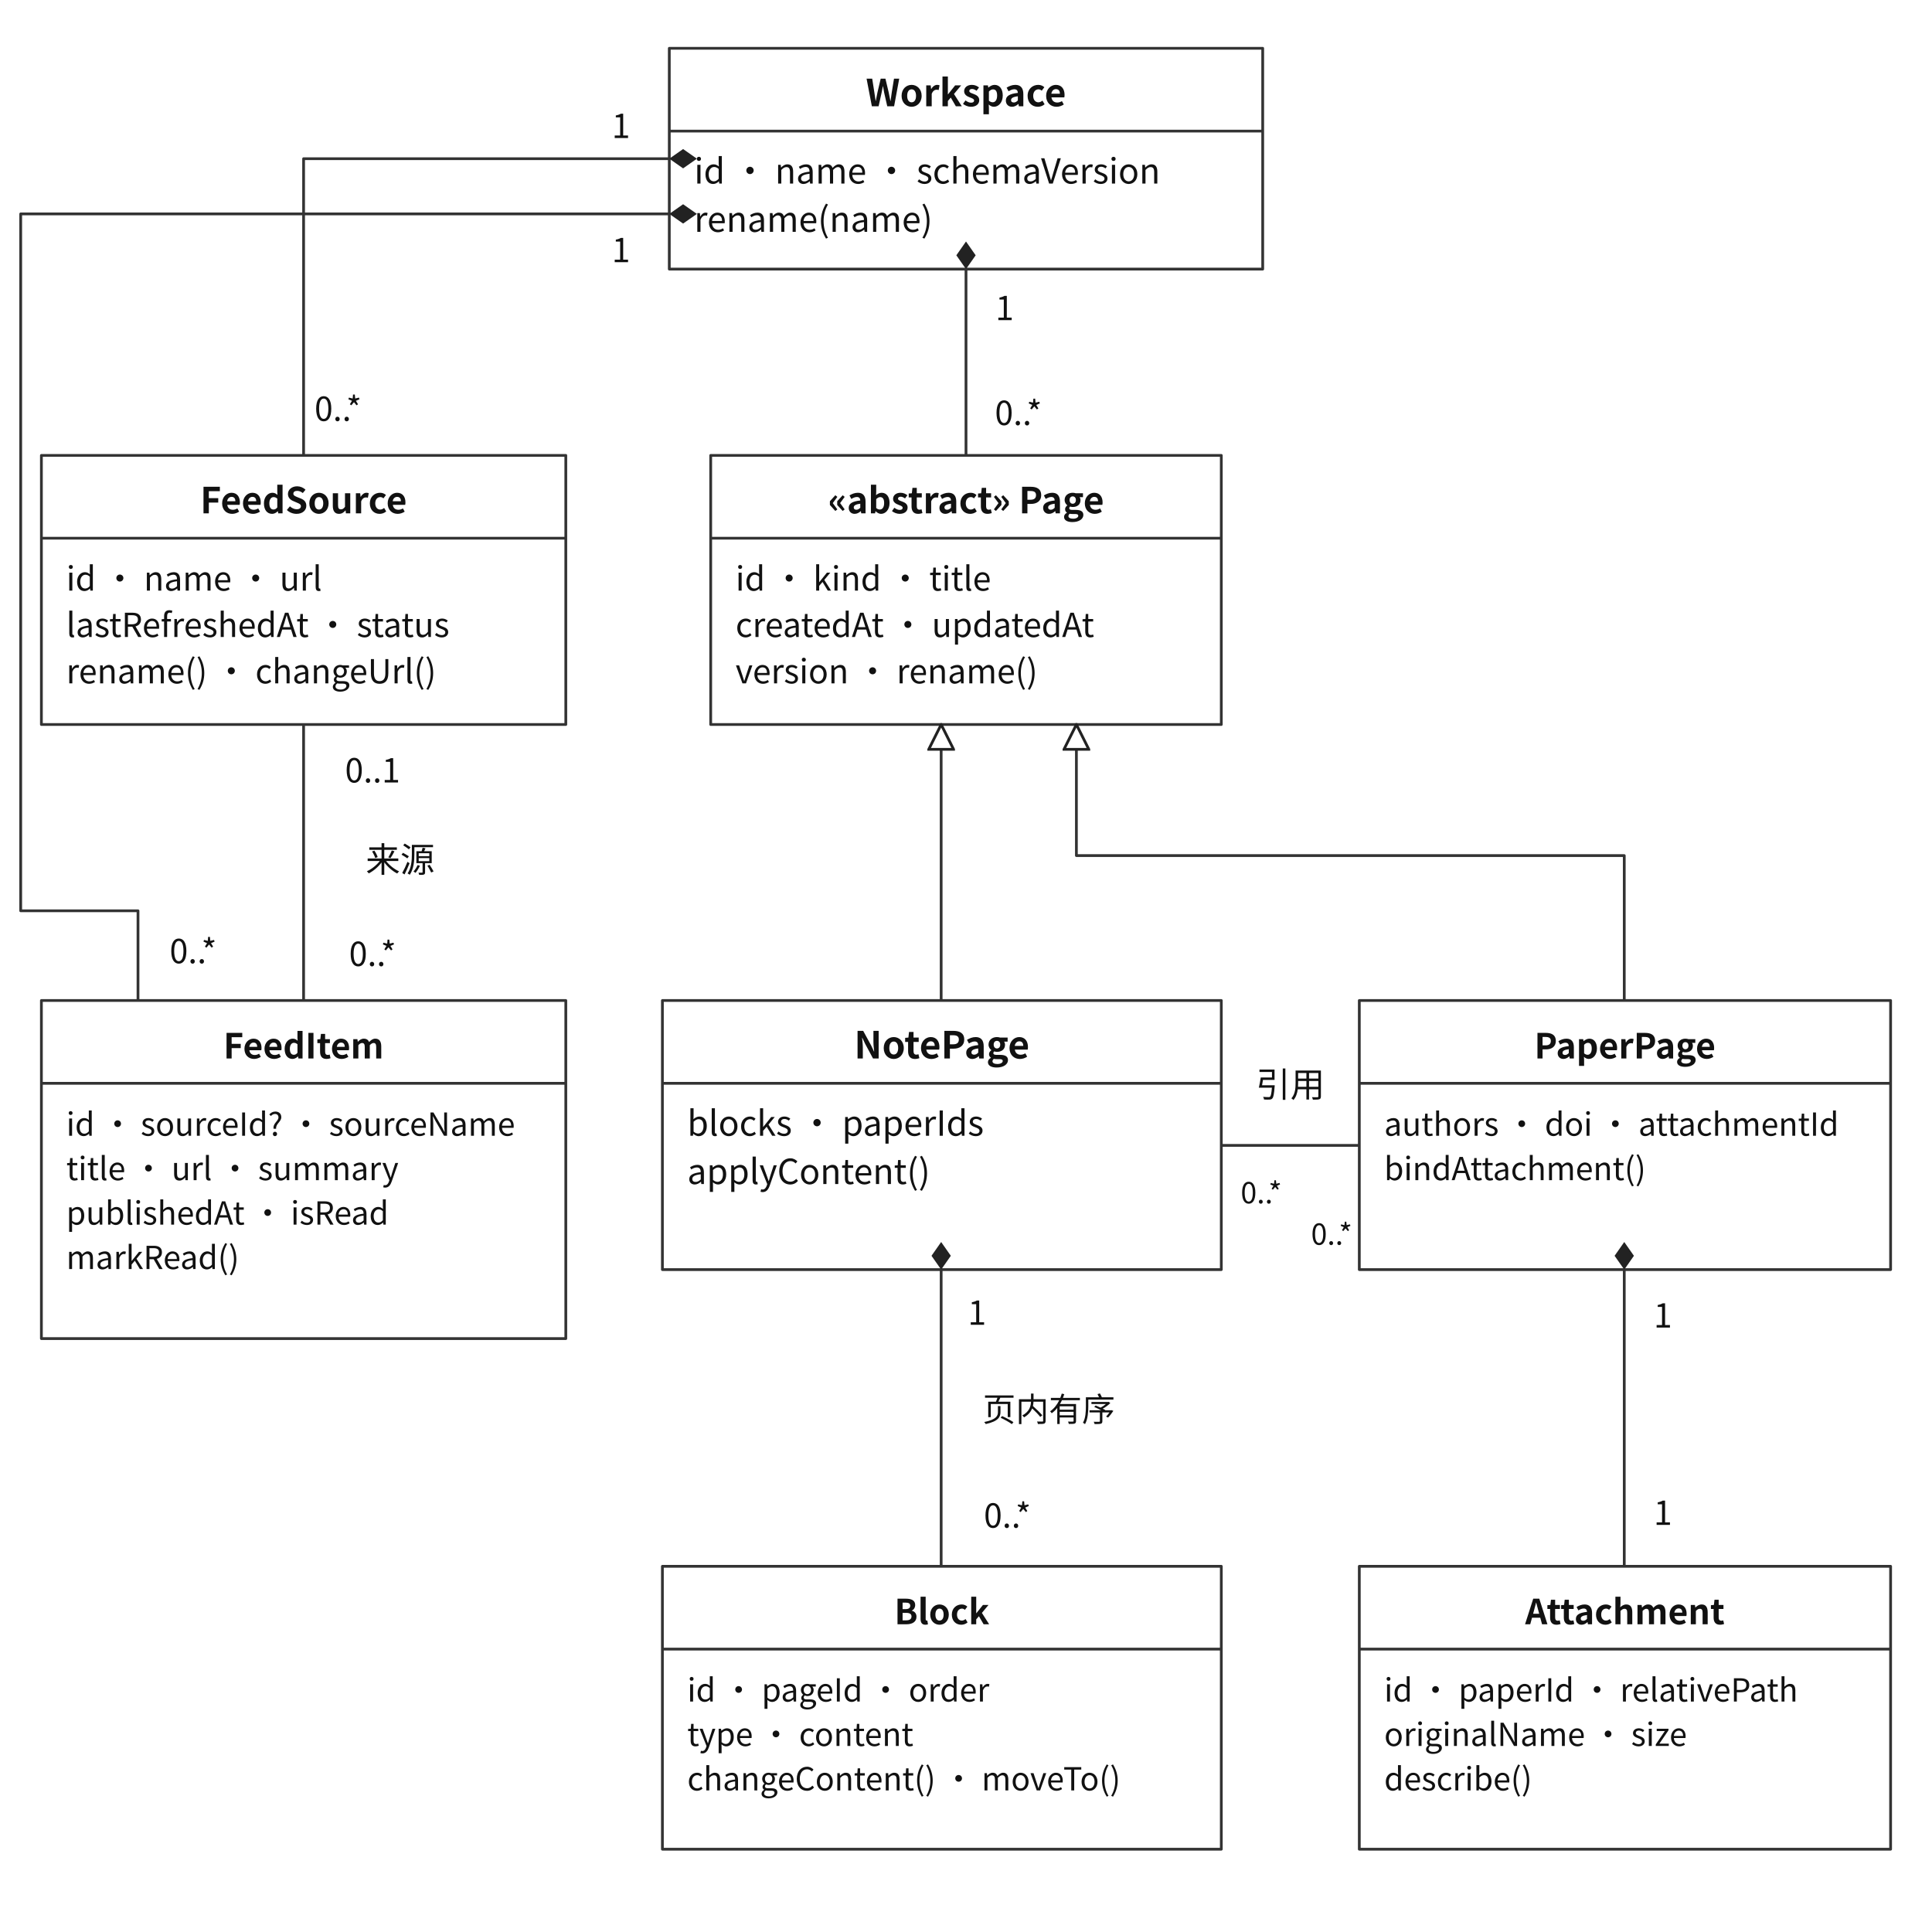
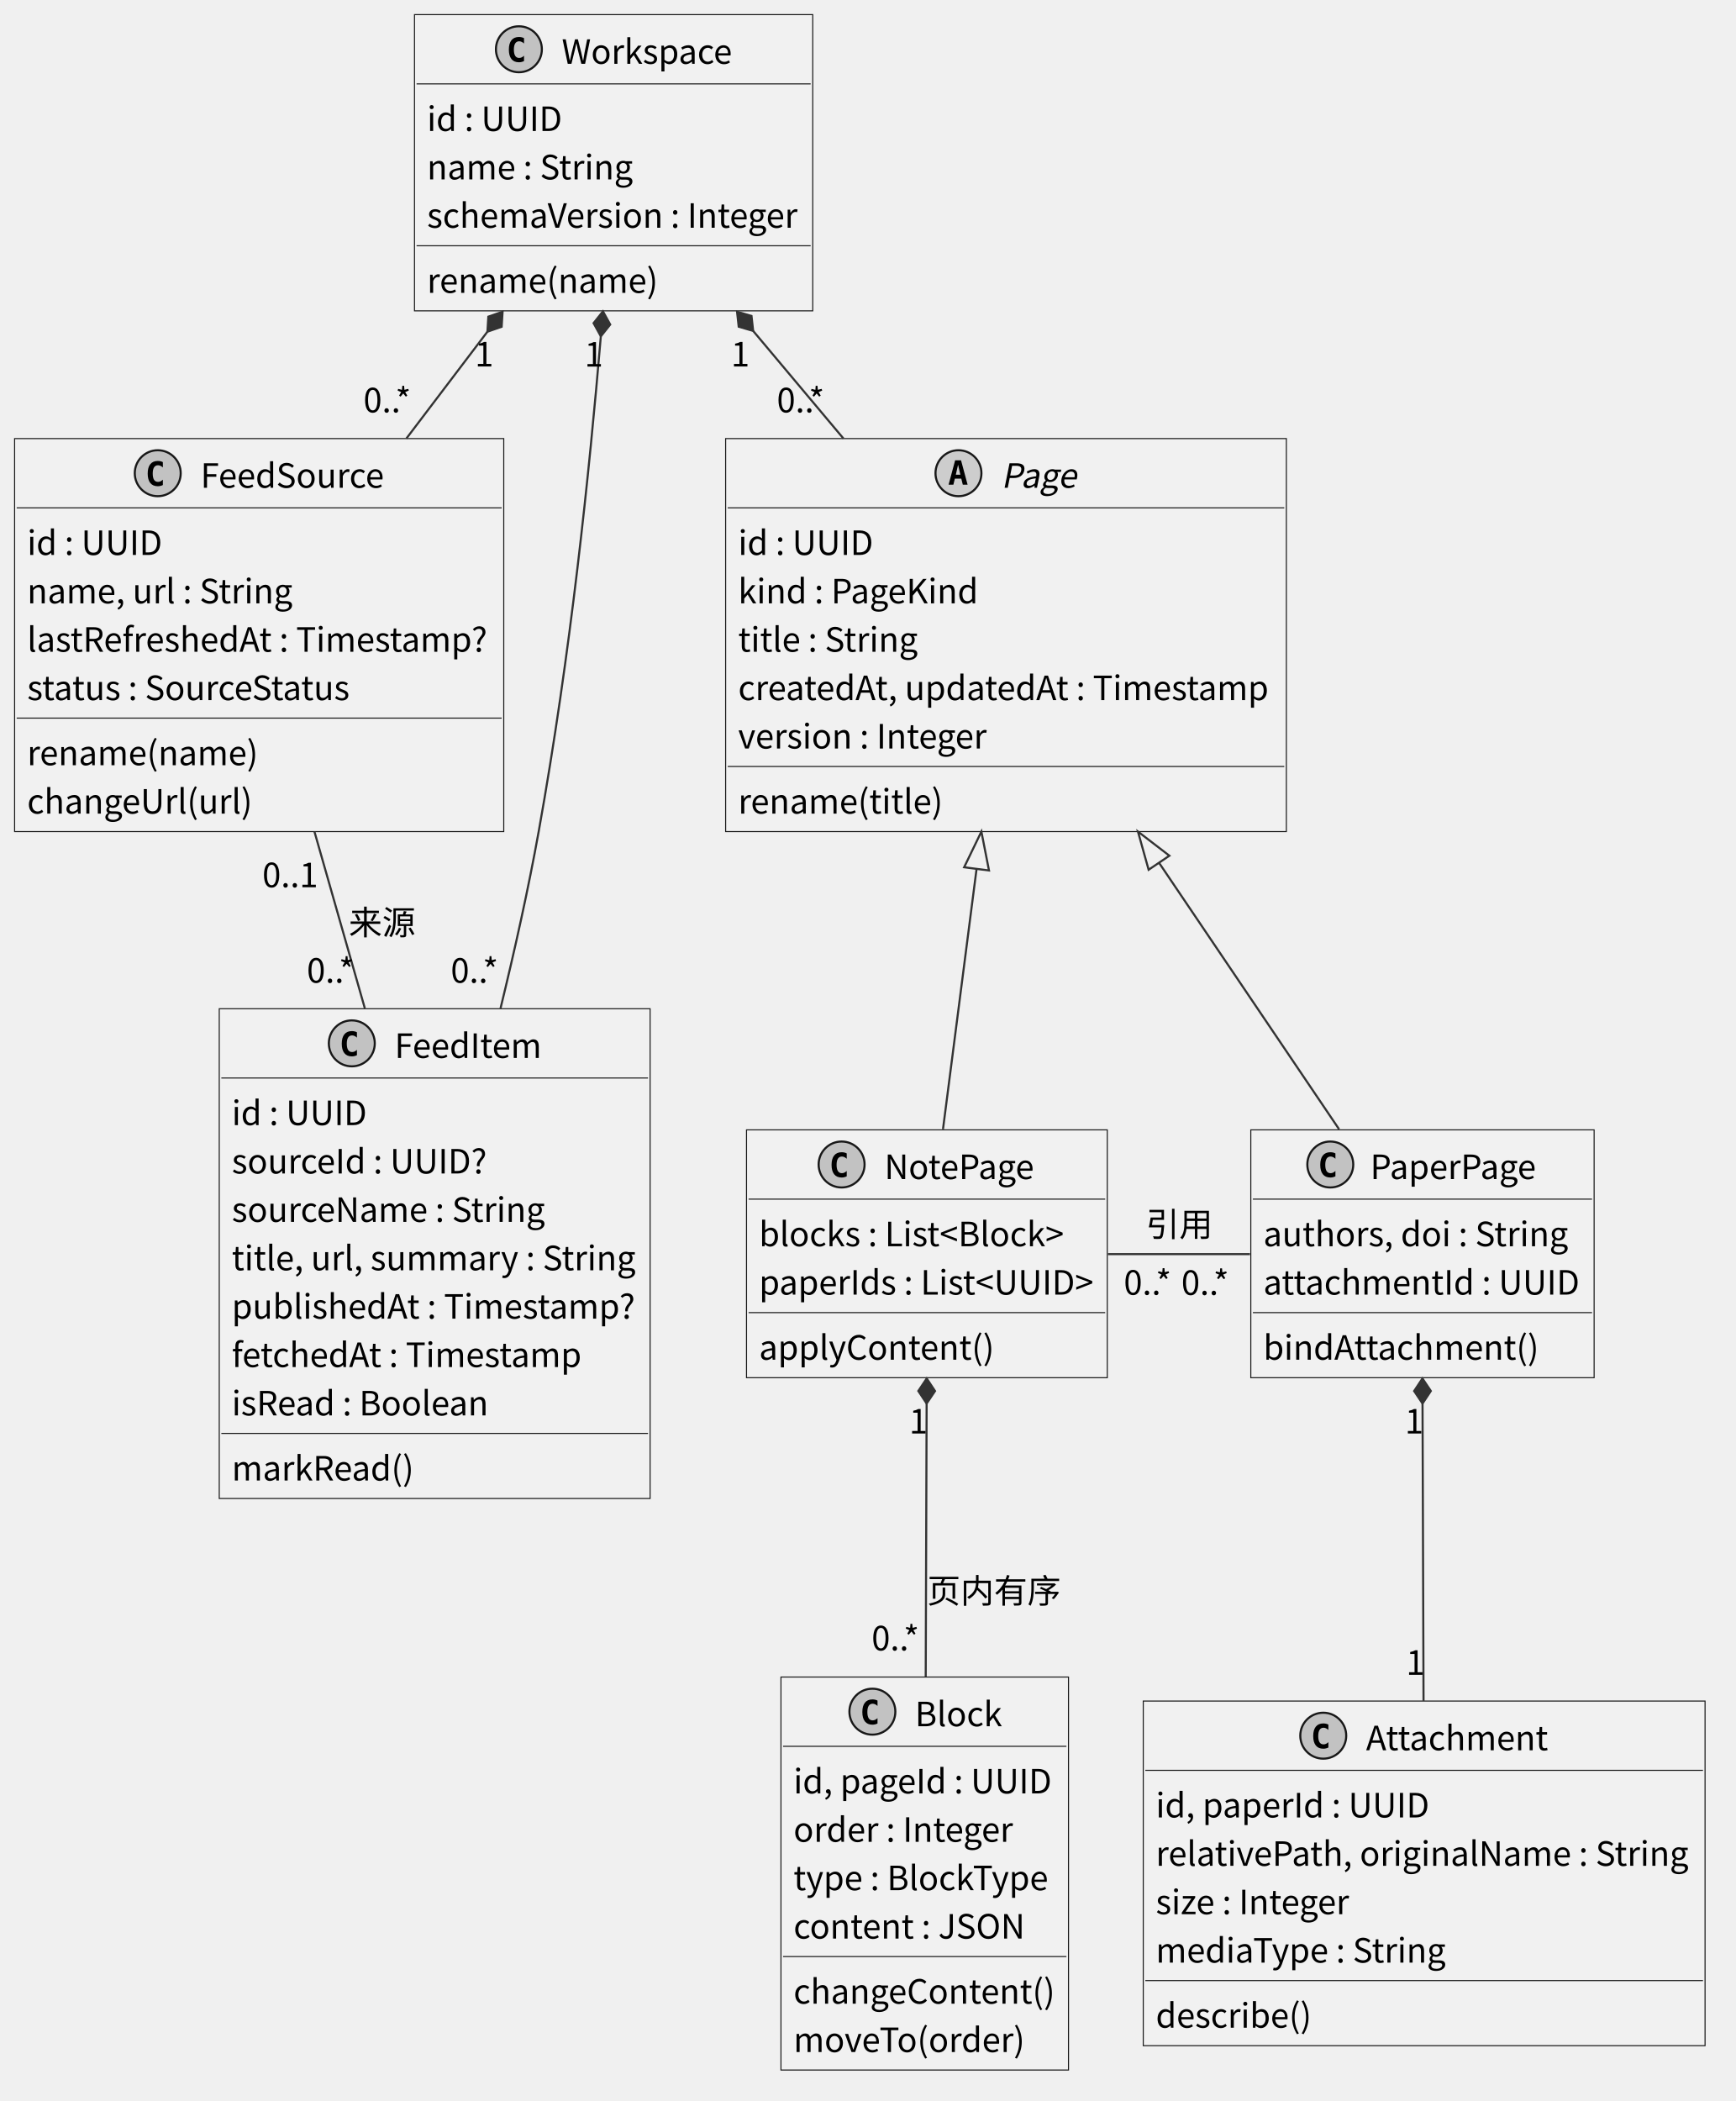
- <svg xmlns="http://www.w3.org/2000/svg" width="1400" height="1400" viewBox="0 0 1400 1400">
-   <defs>
-     <marker id="arrow" viewBox="0 0 12 12" refX="11" refY="6" markerWidth="12" markerHeight="12" orient="auto-start-reverse" markerUnits="userSpaceOnUse">
-       <path d="M1 1 L11 6 L1 11" fill="none" stroke="#222" stroke-width="2" />
-     </marker>
-     <marker id="triangle" viewBox="0 0 20 20" refX="19" refY="10" markerWidth="20" markerHeight="20" orient="auto" markerUnits="userSpaceOnUse">
-       <path d="M1 1 L19 10 L1 19 Z" fill="white" stroke="#222" stroke-width="2" />
-     </marker>
-     <marker id="diamond" viewBox="0 0 22 16" refX="1" refY="8" markerWidth="22" markerHeight="16" orient="auto-start-reverse" markerUnits="userSpaceOnUse">
-       <path d="M1 8 L11 1 L21 8 L11 15 Z" fill="#222" />
-     </marker>
-   </defs>
-   <rect width="1400" height="1400" fill="white" />
-   <g font-family="Noto Sans CJK SC, sans-serif" fill="#111" stroke-linejoin="round">
-     <rect x="485" y="35" width="430" height="160" fill="white" stroke="#333" stroke-width="2" rx="0" />
-     <text x="700.0" y="77.0" text-anchor="middle" font-size="27" font-weight="bold">Workspace</text>
-     <line x1="485" y1="95" x2="915" y2="95" stroke="#333" stroke-width="2" />
-     <text x="503" y="133.0" text-anchor="start" font-size="25">id · name · schemaVersion</text>
-     <text x="503" y="168.0" text-anchor="start" font-size="25">rename(name)</text>
-     <rect x="30" y="330" width="380" height="195" fill="white" stroke="#333" stroke-width="2" rx="0" />
-     <text x="220.0" y="372.0" text-anchor="middle" font-size="26" font-weight="bold">FeedSource</text>
-     <line x1="30" y1="390" x2="410" y2="390" stroke="#333" stroke-width="2" />
-     <text x="48" y="428.0" text-anchor="start" font-size="24">id · name · url</text>
-     <text x="48" y="461.6" text-anchor="start" font-size="24">lastRefreshedAt · status</text>
-     <text x="48" y="495.2" text-anchor="start" font-size="24">rename() · changeUrl()</text>
-     <rect x="30" y="725" width="380" height="245" fill="white" stroke="#333" stroke-width="2" rx="0" />
-     <text x="220.0" y="767.0" text-anchor="middle" font-size="25" font-weight="bold">FeedItem</text>
-     <line x1="30" y1="785" x2="410" y2="785" stroke="#333" stroke-width="2" />
-     <text x="48" y="823.0" text-anchor="start" font-size="23">id · sourceId? · sourceName</text>
-     <text x="48" y="855.2" text-anchor="start" font-size="23">title · url · summary</text>
-     <text x="48" y="887.4" text-anchor="start" font-size="23">publishedAt · isRead</text>
-     <text x="48" y="919.6" text-anchor="start" font-size="23">markRead()</text>
-     <rect x="515" y="330" width="370" height="195" fill="white" stroke="#333" stroke-width="2" rx="0" />
-     <text x="700.0" y="372.0" text-anchor="middle" font-size="26" font-weight="bold">«abstract» Page</text>
-     <line x1="515" y1="390" x2="885" y2="390" stroke="#333" stroke-width="2" />
-     <text x="533" y="428.0" text-anchor="start" font-size="24">id · kind · title</text>
-     <text x="533" y="461.6" text-anchor="start" font-size="24">createdAt · updatedAt</text>
-     <text x="533" y="495.2" text-anchor="start" font-size="24">version · rename()</text>
-     <rect x="480" y="725" width="405" height="195" fill="white" stroke="#333" stroke-width="2" rx="0" />
-     <text x="682.5" y="767.0" text-anchor="middle" font-size="27" font-weight="bold">NotePage</text>
-     <line x1="480" y1="785" x2="885" y2="785" stroke="#333" stroke-width="2" />
-     <text x="498" y="823.0" text-anchor="start" font-size="25">blocks · paperIds</text>
-     <text x="498" y="858.0" text-anchor="start" font-size="25">applyContent()</text>
-     <rect x="985" y="725" width="385" height="195" fill="white" stroke="#333" stroke-width="2" rx="0" />
-     <text x="1177.5" y="767.0" text-anchor="middle" font-size="25" font-weight="bold">PaperPage</text>
-     <line x1="985" y1="785" x2="1370" y2="785" stroke="#333" stroke-width="2" />
-     <text x="1003" y="823.0" text-anchor="start" font-size="23">authors · doi · attachmentId</text>
-     <text x="1003" y="855.2" text-anchor="start" font-size="23">bindAttachment()</text>
-     <rect x="480" y="1135" width="405" height="205" fill="white" stroke="#333" stroke-width="2" rx="0" />
-     <text x="682.5" y="1177.0" text-anchor="middle" font-size="25" font-weight="bold">Block</text>
-     <line x1="480" y1="1195" x2="885" y2="1195" stroke="#333" stroke-width="2" />
-     <text x="498" y="1233.0" text-anchor="start" font-size="23">id · pageId · order</text>
-     <text x="498" y="1265.2" text-anchor="start" font-size="23">type · content</text>
-     <text x="498" y="1297.4" text-anchor="start" font-size="23">changeContent() · moveTo()</text>
-     <rect x="985" y="1135" width="385" height="205" fill="white" stroke="#333" stroke-width="2" rx="0" />
-     <text x="1177.5" y="1177.0" text-anchor="middle" font-size="25" font-weight="bold">Attachment</text>
-     <line x1="985" y1="1195" x2="1370" y2="1195" stroke="#333" stroke-width="2" />
-     <text x="1003" y="1233.0" text-anchor="start" font-size="23">id · paperId · relativePath</text>
-     <text x="1003" y="1265.2" text-anchor="start" font-size="23">originalName · size</text>
-     <text x="1003" y="1297.4" text-anchor="start" font-size="23">describe()</text>
-     <polyline points="485,115 220,115 220,330" fill="none" stroke="#333" stroke-width="2" marker-start="url(#diamond)" />
-     <text x="450" y="100.0" text-anchor="middle" font-size="24">1</text>
-     <text x="245" y="305.0" text-anchor="middle" font-size="24">0..*</text>
-     <line x1="700" y1="195" x2="700" y2="330" stroke="#333" stroke-width="2" marker-start="url(#diamond)" />
-     <text x="728" y="232.0" text-anchor="middle" font-size="24">1</text>
-     <text x="738" y="308.0" text-anchor="middle" font-size="24">0..*</text>
-     <polyline points="485,155 15,155 15,660 100,660 100,725" fill="none" stroke="#333" stroke-width="2" marker-start="url(#diamond)" />
-     <text x="450" y="190.0" text-anchor="middle" font-size="24">1</text>
-     <text x="140" y="698.0" text-anchor="middle" font-size="24">0..*</text>
-     <line x1="220" y1="525" x2="220" y2="725" stroke="#333" stroke-width="2" />
-     <text x="270" y="567.0" text-anchor="middle" font-size="24">0..1</text>
-     <text x="270" y="700.0" text-anchor="middle" font-size="24">0..*</text>
-     <text x="290" y="632.0" text-anchor="middle" font-size="25">来源</text>
-     <line x1="682" y1="725" x2="682" y2="525" stroke="#333" stroke-width="2" marker-end="url(#triangle)" />
-     <polyline points="1177,725 1177,620 780,620 780,525" fill="none" stroke="#333" stroke-width="2" marker-end="url(#triangle)" />
-     <line x1="682" y1="920" x2="682" y2="1135" stroke="#333" stroke-width="2" marker-start="url(#diamond)" />
-     <text x="708" y="960.0" text-anchor="middle" font-size="24">1</text>
-     <text x="730" y="1107.0" text-anchor="middle" font-size="24">0..*</text>
-     <text x="760" y="1030.0" text-anchor="middle" font-size="24">页内有序</text>
-     <line x1="1177" y1="920" x2="1177" y2="1135" stroke="#333" stroke-width="2" marker-start="url(#diamond)" />
-     <text x="1205" y="962.0" text-anchor="middle" font-size="24">1</text>
-     <text x="1205" y="1105.0" text-anchor="middle" font-size="24">1</text>
-     <line x1="885" y1="830" x2="985" y2="830" stroke="#333" stroke-width="2" />
-     <text x="935" y="795.0" text-anchor="middle" font-size="25">引用</text>
-     <text x="914" y="872.0" text-anchor="middle" font-size="21">0..*</text>
-     <text x="965" y="902.0" text-anchor="middle" font-size="21">0..*</text>
+ <svg xmlns="http://www.w3.org/2000/svg" version="1.1" data-diagram-type="CLASS" style="width:831px;height:1006px;background:#FFFFFF;" width="831px" height="1006px" viewBox="0 0 831 1006" zoomAndPan="magnify" preserveAspectRatio="none" contentStyleType="text/css">
+   <defs />
+   <g font-family="sans-serif" lengthAdjust="spacing">
+     <g class="entity" data-qualified-name="Workspace" id="ent0001" data-source-line="11">
+       <rect x="198.5" y="7" width="190.72" height="141.84" fill="#F1F1F1" style="stroke:#181818;stroke-width:0.5;" />
+       <ellipse cx="248.498" cy="23.584" rx="11" ry="11" fill="#C2C2C2" style="stroke:#181818;stroke-width:1;" />
+       <path d="M250.951,29.24 Q250.404,29.522 249.795,29.662 Q249.201,29.818 248.529,29.818 Q246.17,29.818 244.92,28.256 Q243.686,26.693 243.686,23.756 Q243.686,20.818 244.92,19.272 Q246.17,17.709 248.529,17.709 Q249.201,17.709 249.811,17.85 Q250.42,17.99 250.951,18.272 L250.951,20.834 Q250.357,20.287 249.795,20.037 Q249.232,19.772 248.639,19.772 Q247.373,19.772 246.732,20.787 Q246.092,21.787 246.092,23.756 Q246.092,25.725 246.732,26.74 Q247.373,27.74 248.639,27.74 Q249.232,27.74 249.795,27.49 Q250.357,27.225 250.951,26.678 L250.951,29.24 Z " fill="#000" />
+       <text x="268.998" y="30.56" fill="#000" font-size="16" textLength="82.224" font-family="Noto Sans CJK SC">Workspace</text>
+       <line x1="199.5" y1="40.168" x2="388.22" y2="40.168" style="stroke:#181818;stroke-width:0.5;" />
+       <text x="204.5" y="62.728" fill="#000" font-size="16" textLength="64.704" font-family="Noto Sans CJK SC">id : UUID</text>
+       <text x="204.5" y="85.896" fill="#000" font-size="16" textLength="99.024" font-family="Noto Sans CJK SC">name : String</text>
+       <text x="204.5" y="109.064" fill="#000" font-size="16" textLength="178.72" font-family="Noto Sans CJK SC">schemaVersion : Integer</text>
+       <line x1="199.5" y1="117.672" x2="388.22" y2="117.672" style="stroke:#181818;stroke-width:0.5;" />
+       <text x="204.5" y="140.232" fill="#000" font-size="16" textLength="110.784" font-family="Noto Sans CJK SC">rename(name)</text>
+     </g>
+     <g class="entity" data-qualified-name="FeedSource" id="ent0002" data-source-line="17">
+       <rect x="7" y="210" width="234.24" height="188.176" fill="#F1F1F1" style="stroke:#181818;stroke-width:0.5;" />
+       <ellipse cx="75.542" cy="226.584" rx="11" ry="11" fill="#C2C2C2" style="stroke:#181818;stroke-width:1;" />
+       <path d="M77.995,232.24 Q77.448,232.522 76.839,232.662 Q76.245,232.818 75.573,232.818 Q73.214,232.818 71.964,231.256 Q70.73,229.693 70.73,226.756 Q70.73,223.818 71.964,222.272 Q73.214,220.709 75.573,220.709 Q76.245,220.709 76.855,220.85 Q77.464,220.99 77.995,221.272 L77.995,223.834 Q77.402,223.287 76.839,223.037 Q76.277,222.772 75.683,222.772 Q74.417,222.772 73.777,223.787 Q73.136,224.787 73.136,226.756 Q73.136,228.725 73.777,229.74 Q74.417,230.74 75.683,230.74 Q76.277,230.74 76.839,230.49 Q77.402,230.225 77.995,229.678 L77.995,232.24 Z " fill="#000" />
+       <text x="96.042" y="233.56" fill="#000" font-size="16" textLength="88.656" font-family="Noto Sans CJK SC">FeedSource</text>
+       <line x1="8" y1="243.168" x2="240.24" y2="243.168" style="stroke:#181818;stroke-width:0.5;" />
+       <text x="13" y="265.728" fill="#000" font-size="16" textLength="64.704" font-family="Noto Sans CJK SC">id : UUID</text>
+       <text x="13" y="288.896" fill="#000" font-size="16" textLength="127.52" font-family="Noto Sans CJK SC">name, url : String</text>
+       <text x="13" y="312.064" fill="#000" font-size="16" textLength="222.24" font-family="Noto Sans CJK SC">lastRefreshedAt : Timestamp?</text>
+       <text x="13" y="335.232" fill="#000" font-size="16" textLength="157.36" font-family="Noto Sans CJK SC">status : SourceStatus</text>
+       <line x1="8" y1="343.84" x2="240.24" y2="343.84" style="stroke:#181818;stroke-width:0.5;" />
+       <text x="13" y="366.4" fill="#000" font-size="16" textLength="110.784" font-family="Noto Sans CJK SC">rename(name)</text>
+       <text x="13" y="389.568" fill="#000" font-size="16" textLength="108.096" font-family="Noto Sans CJK SC">changeUrl(url)</text>
+     </g>
+     <g class="entity" data-qualified-name="FeedItem" id="ent0003" data-source-line="25">
+       <rect x="105" y="483" width="206.336" height="234.512" fill="#F1F1F1" style="stroke:#181818;stroke-width:0.5;" />
+       <ellipse cx="168.478" cy="499.584" rx="11" ry="11" fill="#C2C2C2" style="stroke:#181818;stroke-width:1;" />
+       <path d="M170.931,505.24 Q170.384,505.522 169.775,505.662 Q169.181,505.818 168.509,505.818 Q166.15,505.818 164.9,504.256 Q163.666,502.693 163.666,499.756 Q163.666,496.818 164.9,495.272 Q166.15,493.709 168.509,493.709 Q169.181,493.709 169.791,493.85 Q170.4,493.99 170.931,494.272 L170.931,496.834 Q170.338,496.287 169.775,496.037 Q169.213,495.772 168.619,495.772 Q167.353,495.772 166.713,496.787 Q166.072,497.787 166.072,499.756 Q166.072,501.725 166.713,502.74 Q167.353,503.74 168.619,503.74 Q169.213,503.74 169.775,503.49 Q170.338,503.225 170.931,502.678 L170.931,505.24 Z " fill="#000" />
+       <text x="188.978" y="506.56" fill="#000" font-size="16" textLength="70.88" font-family="Noto Sans CJK SC">FeedItem</text>
+       <line x1="106" y1="516.168" x2="310.336" y2="516.168" style="stroke:#181818;stroke-width:0.5;" />
+       <text x="111" y="538.728" fill="#000" font-size="16" textLength="64.704" font-family="Noto Sans CJK SC">id : UUID</text>
+       <text x="111" y="561.896" fill="#000" font-size="16" textLength="122.704" font-family="Noto Sans CJK SC">sourceId : UUID?</text>
+       <text x="111" y="585.064" fill="#000" font-size="16" textLength="150.96" font-family="Noto Sans CJK SC">sourceName : String</text>
+       <text x="111" y="608.232" fill="#000" font-size="16" textLength="193.36" font-family="Noto Sans CJK SC">title, url, summary : String</text>
+       <text x="111" y="631.4" fill="#000" font-size="16" textLength="194.336" font-family="Noto Sans CJK SC">publishedAt : Timestamp?</text>
+       <text x="111" y="654.568" fill="#000" font-size="16" textLength="169.056" font-family="Noto Sans CJK SC">fetchedAt : Timestamp</text>
+       <text x="111" y="677.736" fill="#000" font-size="16" textLength="123.536" font-family="Noto Sans CJK SC">isRead : Boolean</text>
+       <line x1="106" y1="686.344" x2="310.336" y2="686.344" style="stroke:#181818;stroke-width:0.5;" />
+       <text x="111" y="708.904" fill="#000" font-size="16" textLength="87.632" font-family="Noto Sans CJK SC">markRead()</text>
+     </g>
+     <g class="entity" data-qualified-name="Page" id="ent0004" data-source-line="35">
+       <rect x="347.5" y="210" width="268.529" height="188.176" fill="#F1F1F1" style="stroke:#181818;stroke-width:0.5;" />
+       <ellipse cx="459.002" cy="226.584" rx="11" ry="11" fill="#CDCDCD" style="stroke:#181818;stroke-width:1;" />
+       <path d="M458.815,222.522 L457.737,227.303 L459.908,227.303 L458.815,222.522 Z M457.408,220.412 L460.237,220.412 L463.377,232.084 L461.08,232.084 L460.362,229.193 L457.268,229.193 L456.565,232.084 L454.268,232.084 L457.408,220.412 Z " fill="#000" />
+       <text x="479.502" y="233.56" fill="#000" font-size="16" textLength="37.024" font-style="italic" font-family="Noto Sans CJK SC">Page</text>
+       <line x1="348.5" y1="243.168" x2="615.029" y2="243.168" style="stroke:#181818;stroke-width:0.5;" />
+       <text x="353.5" y="265.728" fill="#000" font-size="16" textLength="64.704" font-family="Noto Sans CJK SC">id : UUID</text>
+       <text x="353.5" y="288.896" fill="#000" font-size="16" textLength="115.968" font-family="Noto Sans CJK SC">kind : PageKind</text>
+       <text x="353.5" y="312.064" fill="#000" font-size="16" textLength="86.448" font-family="Noto Sans CJK SC">title : String</text>
+       <text x="353.5" y="335.232" fill="#000" font-size="16" textLength="256.529" font-family="Noto Sans CJK SC">createdAt, updatedAt : Timestamp</text>
+       <text x="353.5" y="358.4" fill="#000" font-size="16" textLength="119.808" font-family="Noto Sans CJK SC">version : Integer</text>
+       <line x1="348.5" y1="367.008" x2="615.029" y2="367.008" style="stroke:#181818;stroke-width:0.5;" />
+       <text x="353.5" y="389.568" fill="#000" font-size="16" textLength="98.208" font-family="Noto Sans CJK SC">rename(title)</text>
+     </g>
+     <g class="entity" data-qualified-name="NotePage" id="ent0005" data-source-line="43">
+       <rect x="357.5" y="541" width="172.768" height="118.672" fill="#F1F1F1" style="stroke:#181818;stroke-width:0.5;" />
+       <ellipse cx="403.042" cy="557.584" rx="11" ry="11" fill="#C2C2C2" style="stroke:#181818;stroke-width:1;" />
+       <path d="M405.495,563.24 Q404.948,563.522 404.339,563.662 Q403.745,563.818 403.073,563.818 Q400.714,563.818 399.464,562.256 Q398.23,560.693 398.23,557.756 Q398.23,554.818 399.464,553.272 Q400.714,551.709 403.073,551.709 Q403.745,551.709 404.355,551.85 Q404.964,551.99 405.495,552.272 L405.495,554.834 Q404.901,554.287 404.339,554.037 Q403.776,553.772 403.183,553.772 Q401.917,553.772 401.276,554.787 Q400.636,555.787 400.636,557.756 Q400.636,559.725 401.276,560.74 Q401.917,561.74 403.183,561.74 Q403.776,561.74 404.339,561.49 Q404.901,561.225 405.495,560.678 L405.495,563.24 Z " fill="#000" />
+       <text x="423.542" y="564.56" fill="#000" font-size="16" textLength="73.184" font-family="Noto Sans CJK SC">NotePage</text>
+       <line x1="358.5" y1="574.168" x2="529.268" y2="574.168" style="stroke:#181818;stroke-width:0.5;" />
+       <text x="363.5" y="596.728" fill="#000" font-size="16" textLength="146.336" font-family="Noto Sans CJK SC">blocks : List&lt;Block&gt;</text>
+       <text x="363.5" y="619.896" fill="#000" font-size="16" textLength="160.768" font-family="Noto Sans CJK SC">paperIds : List&lt;UUID&gt;</text>
+       <line x1="358.5" y1="628.504" x2="529.268" y2="628.504" style="stroke:#181818;stroke-width:0.5;" />
+       <text x="363.5" y="651.064" fill="#000" font-size="16" textLength="112.896" font-family="Noto Sans CJK SC">applyContent()</text>
+     </g>
+     <g class="entity" data-qualified-name="PaperPage" id="ent0006" data-source-line="48">
+       <rect x="599" y="541" width="164.416" height="118.672" fill="#F1F1F1" style="stroke:#181818;stroke-width:0.5;" />
+       <ellipse cx="637.069" cy="557.584" rx="11" ry="11" fill="#C2C2C2" style="stroke:#181818;stroke-width:1;" />
+       <path d="M639.522,563.24 Q638.975,563.522 638.366,563.662 Q637.772,563.818 637.1,563.818 Q634.741,563.818 633.491,562.256 Q632.256,560.693 632.256,557.756 Q632.256,554.818 633.491,553.272 Q634.741,551.709 637.1,551.709 Q637.772,551.709 638.381,551.85 Q638.991,551.99 639.522,552.272 L639.522,554.834 Q638.928,554.287 638.366,554.037 Q637.803,553.772 637.21,553.772 Q635.944,553.772 635.303,554.787 Q634.663,555.787 634.663,557.756 Q634.663,559.725 635.303,560.74 Q635.944,561.74 637.21,561.74 Q637.803,561.74 638.366,561.49 Q638.928,561.225 639.522,560.678 L639.522,563.24 Z " fill="#000" />
+       <text x="656.195" y="564.56" fill="#000" font-size="16" textLength="81.152" font-family="Noto Sans CJK SC">PaperPage</text>
+       <line x1="600" y1="574.168" x2="762.416" y2="574.168" style="stroke:#181818;stroke-width:0.5;" />
+       <text x="605" y="596.728" fill="#000" font-size="16" textLength="146.48" font-family="Noto Sans CJK SC">authors, doi : String</text>
+       <text x="605" y="619.896" fill="#000" font-size="16" textLength="152.416" font-family="Noto Sans CJK SC">attachmentId : UUID</text>
+       <line x1="600" y1="628.504" x2="762.416" y2="628.504" style="stroke:#181818;stroke-width:0.5;" />
+       <text x="605" y="651.064" fill="#000" font-size="16" textLength="132.928" font-family="Noto Sans CJK SC">bindAttachment()</text>
+     </g>
+     <g class="entity" data-qualified-name="Block" id="ent0007" data-source-line="53">
+       <rect x="374" y="803" width="137.696" height="188.176" fill="#F1F1F1" style="stroke:#181818;stroke-width:0.5;" />
+       <ellipse cx="417.778" cy="819.584" rx="11" ry="11" fill="#C2C2C2" style="stroke:#181818;stroke-width:1;" />
+       <path d="M420.232,825.24 Q419.685,825.522 419.075,825.662 Q418.482,825.818 417.81,825.818 Q415.45,825.818 414.2,824.256 Q412.966,822.693 412.966,819.756 Q412.966,816.818 414.2,815.272 Q415.45,813.709 417.81,813.709 Q418.482,813.709 419.091,813.85 Q419.7,813.99 420.232,814.272 L420.232,816.834 Q419.638,816.287 419.075,816.037 Q418.513,815.772 417.919,815.772 Q416.653,815.772 416.013,816.787 Q415.372,817.787 415.372,819.756 Q415.372,821.725 416.013,822.74 Q416.653,823.74 417.919,823.74 Q418.513,823.74 419.075,823.49 Q419.638,823.225 420.232,822.678 L420.232,825.24 Z " fill="#000" />
+       <text x="438.174" y="826.56" fill="#000" font-size="16" textLength="41.744" font-family="Noto Sans CJK SC">Block</text>
+       <line x1="375" y1="836.168" x2="510.696" y2="836.168" style="stroke:#181818;stroke-width:0.5;" />
+       <text x="380" y="858.728" fill="#000" font-size="16" textLength="124.16" font-family="Noto Sans CJK SC">id, pageId : UUID</text>
+       <text x="380" y="881.896" fill="#000" font-size="16" textLength="105.952" font-family="Noto Sans CJK SC">order : Integer</text>
+       <text x="380" y="905.064" fill="#000" font-size="16" textLength="123.216" font-family="Noto Sans CJK SC">type : BlockType</text>
+       <text x="380" y="928.232" fill="#000" font-size="16" textLength="111.456" font-family="Noto Sans CJK SC">content : JSON</text>
+       <line x1="375" y1="936.84" x2="510.696" y2="936.84" style="stroke:#181818;stroke-width:0.5;" />
+       <text x="380" y="959.4" fill="#000" font-size="16" textLength="125.696" font-family="Noto Sans CJK SC">changeContent()</text>
+       <text x="380" y="982.568" fill="#000" font-size="16" textLength="112.704" font-family="Noto Sans CJK SC">moveTo(order)</text>
+     </g>
+     <g class="entity" data-qualified-name="Attachment" id="ent0008" data-source-line="61">
+       <rect x="547.5" y="814.5" width="269.04" height="165.008" fill="#F1F1F1" style="stroke:#181818;stroke-width:0.5;" />
+       <ellipse cx="633.698" cy="831.084" rx="11" ry="11" fill="#C2C2C2" style="stroke:#181818;stroke-width:1;" />
+       <path d="M636.151,836.74 Q635.604,837.022 634.995,837.162 Q634.401,837.318 633.729,837.318 Q631.37,837.318 630.12,835.756 Q628.886,834.193 628.886,831.256 Q628.886,828.318 630.12,826.772 Q631.37,825.209 633.729,825.209 Q634.401,825.209 635.011,825.35 Q635.62,825.49 636.151,825.772 L636.151,828.334 Q635.558,827.787 634.995,827.537 Q634.433,827.272 633.839,827.272 Q632.573,827.272 631.933,828.287 Q631.292,829.287 631.292,831.256 Q631.292,833.225 631.933,834.24 Q632.573,835.24 633.839,835.24 Q634.433,835.24 634.995,834.99 Q635.558,834.725 636.151,834.178 L636.151,836.74 Z " fill="#000" />
+       <text x="654.198" y="838.06" fill="#000" font-size="16" textLength="88.144" font-family="Noto Sans CJK SC">Attachment</text>
+       <line x1="548.5" y1="847.668" x2="815.54" y2="847.668" style="stroke:#181818;stroke-width:0.5;" />
+       <text x="553.5" y="870.228" fill="#000" font-size="16" textLength="131.264" font-family="Noto Sans CJK SC">id, paperId : UUID</text>
+       <text x="553.5" y="893.396" fill="#000" font-size="16" textLength="257.04" font-family="Noto Sans CJK SC">relativePath, originalName : String</text>
+       <text x="553.5" y="916.564" fill="#000" font-size="16" textLength="93.408" font-family="Noto Sans CJK SC">size : Integer</text>
+       <text x="553.5" y="939.732" fill="#000" font-size="16" textLength="140.288" font-family="Noto Sans CJK SC">mediaType : String</text>
+       <line x1="548.5" y1="948.34" x2="815.54" y2="948.34" style="stroke:#181818;stroke-width:0.5;" />
+       <text x="553.5" y="970.9" fill="#000" font-size="16" textLength="74.608" font-family="Noto Sans CJK SC">describe()</text>
+     </g>
+     <g class="link" data-entity-1="ent0001" data-entity-2="ent0002" id="lnk9" data-source-line="68" data-link-type="composition">
+       <path d="M233.425,158.819 C218.815,178.069 210.01,189.67 194.6,209.98" style="stroke:#333;stroke-width:1;" fill="none" id="Workspace-backto-FeedSource" codeLine="68" />
+       <polygon points="240.68,149.26,233.866,151.621,233.425,158.819,240.239,156.458,240.68,149.26" fill="#333" style="stroke:#333;stroke-width:1;stroke-linejoin:miter;stroke-miterlimit:10;" />
+       <text x="227.449" y="175.465" fill="#000" font-size="16" font-family="Noto Sans CJK SC">1</text>
+       <text x="174.049" y="197.461" fill="#000" font-size="16" textLength="25.248" font-family="Noto Sans CJK SC">0..*</text>
+     </g>
+     <g class="link" data-entity-1="ent0001" data-entity-2="ent0003" id="lnk10" data-source-line="69" data-link-type="composition">
+       <path d="M287.737,161.037 C282.237,225.927 273.28,312.97 258,398 C253.03,425.67 246.44,455.19 239.69,482.85" style="stroke:#333;stroke-width:1;" fill="none" id="Workspace-backto-FeedItem" codeLine="69" />
+       <polygon points="288.75,149.08,284.258,154.721,287.737,161.037,292.229,155.396,288.75,149.08" fill="#333" style="stroke:#333;stroke-width:1;stroke-linejoin:miter;stroke-miterlimit:10;" />
+       <text x="279.924" y="175.527" fill="#000" font-size="16" font-family="Noto Sans CJK SC">1</text>
+       <text x="215.857" y="470.56" fill="#000" font-size="16" textLength="25.248" font-family="Noto Sans CJK SC">0..*</text>
+     </g>
+     <g class="link" data-entity-1="ent0001" data-entity-2="ent0004" id="lnk11" data-source-line="70" data-link-type="composition">
+       <path d="M360.683,158.453 C376.833,177.703 386.88,189.67 403.93,209.98" style="stroke:#333;stroke-width:1;" fill="none" id="Workspace-backto-Page" codeLine="70" />
+       <polygon points="352.97,149.26,353.762,156.427,360.683,158.453,359.891,151.286,352.97,149.26" fill="#333" style="stroke:#333;stroke-width:1;stroke-linejoin:miter;stroke-miterlimit:10;" />
+       <text x="350.091" y="175.465" fill="#000" font-size="16" font-family="Noto Sans CJK SC">1</text>
+       <text x="372.023" y="197.461" fill="#000" font-size="16" textLength="25.248" font-family="Noto Sans CJK SC">0..*</text>
+     </g>
+     <g class="link" data-entity-1="ent0002" data-entity-2="ent0003" id="lnk12" data-source-line="71" data-link-type="association">
+       <path d="M150.58,398.18 C158.24,425.06 166.71,454.73 174.73,482.84" style="stroke:#333;stroke-width:1;" fill="none" id="FeedSource-FeedItem" codeLine="71" />
+       <text x="167" y="447.56" fill="#000" font-size="16" textLength="32" font-family="Noto Sans CJK SC">来源</text>
+       <text x="125.636" y="424.831" fill="#000" font-size="16" textLength="26.656" font-family="Noto Sans CJK SC">0..1</text>
+       <text x="146.938" y="470.549" fill="#000" font-size="16" textLength="25.248" font-family="Noto Sans CJK SC">0..*</text>
+     </g>
+     <g class="link" data-entity-1="ent0004" data-entity-2="ent0005" id="lnk13" data-source-line="72" data-link-type="extension">
+       <path d="M467.674,416.032 C461.644,462.712 456.84,499.96 451.59,540.7" style="stroke:#333;stroke-width:1;" fill="none" id="Page-backto-NotePage" codeLine="72" />
+       <polygon points="469.98,398.18,461.723,415.263,473.625,416.8,469.98,398.18" fill="none" style="stroke:#333;stroke-width:1;stroke-linejoin:miter;stroke-miterlimit:10;" />
+     </g>
+     <g class="link" data-entity-1="ent0004" data-entity-2="ent0006" id="lnk14" data-source-line="73" data-link-type="extension">
+       <path d="M555.04,413.093 C586.59,459.773 613.74,499.96 641.27,540.7" style="stroke:#333;stroke-width:1;" fill="none" id="Page-backto-PaperPage" codeLine="73" />
+       <polygon points="544.96,398.18,550.068,416.453,560.011,409.733,544.96,398.18" fill="none" style="stroke:#333;stroke-width:1;stroke-linejoin:miter;stroke-miterlimit:10;" />
+     </g>
+     <g class="link" data-entity-1="ent0005" data-entity-2="ent0006" id="lnk18" data-source-line="77" data-link-type="association">
+       <path d="M530.57,600.5 C552.78,600.5 576.62,600.5 598.61,600.5" style="stroke:#333;stroke-width:1;" fill="none" id="NotePage-PaperPage" codeLine="77" />
+       <text x="548.75" y="592.06" fill="#000" font-size="16" textLength="32" font-family="Noto Sans CJK SC">引用</text>
+       <text x="538.173" y="619.959" fill="#000" font-size="16" textLength="25.248" font-family="Noto Sans CJK SC">0..*</text>
+       <text x="565.745" y="620.033" fill="#000" font-size="16" textLength="25.248" font-family="Noto Sans CJK SC">0..*</text>
+     </g>
+     <g class="link" data-entity-1="ent0005" data-entity-2="ent0007" id="lnk16" data-source-line="75" data-link-type="composition">
+       <path d="M443.759,672.04 C443.619,712.8 443.48,756.02 443.32,802.79" style="stroke:#333;stroke-width:1;" fill="none" id="NotePage-backto-Block" codeLine="75" />
+       <polygon points="443.8,660.04,439.779,666.026,443.759,672.04,447.779,666.054,443.8,660.04" fill="#333" style="stroke:#333;stroke-width:1;stroke-linejoin:miter;stroke-miterlimit:10;" />
+       <text x="444" y="767.56" fill="#000" font-size="16" textLength="64" font-family="Noto Sans CJK SC">页内有序</text>
+       <text x="435.401" y="686.397" fill="#000" font-size="16" font-family="Noto Sans CJK SC">1</text>
+       <text x="417.409" y="790.256" fill="#000" font-size="16" textLength="25.248" font-family="Noto Sans CJK SC">0..*</text>
+     </g>
+     <g class="link" data-entity-1="ent0006" data-entity-2="ent0008" id="lnk17" data-source-line="76" data-link-type="composition">
+       <path d="M681.241,672.04 C681.391,716.24 681.56,765.44 681.72,814.44" style="stroke:#333;stroke-width:1;" fill="none" id="PaperPage-backto-Attachment" codeLine="76" />
+       <polygon points="681.2,660.04,677.22,666.054,681.241,672.04,685.22,666.026,681.2,660.04" fill="#333" style="stroke:#333;stroke-width:1;stroke-linejoin:miter;stroke-miterlimit:10;" />
+       <text x="672.81" y="686.397" fill="#000" font-size="16" font-family="Noto Sans CJK SC">1</text>
+       <text x="673.388" y="801.924" fill="#000" font-size="16" font-family="Noto Sans CJK SC">1</text>
+     </g>
  </g>
</svg>
